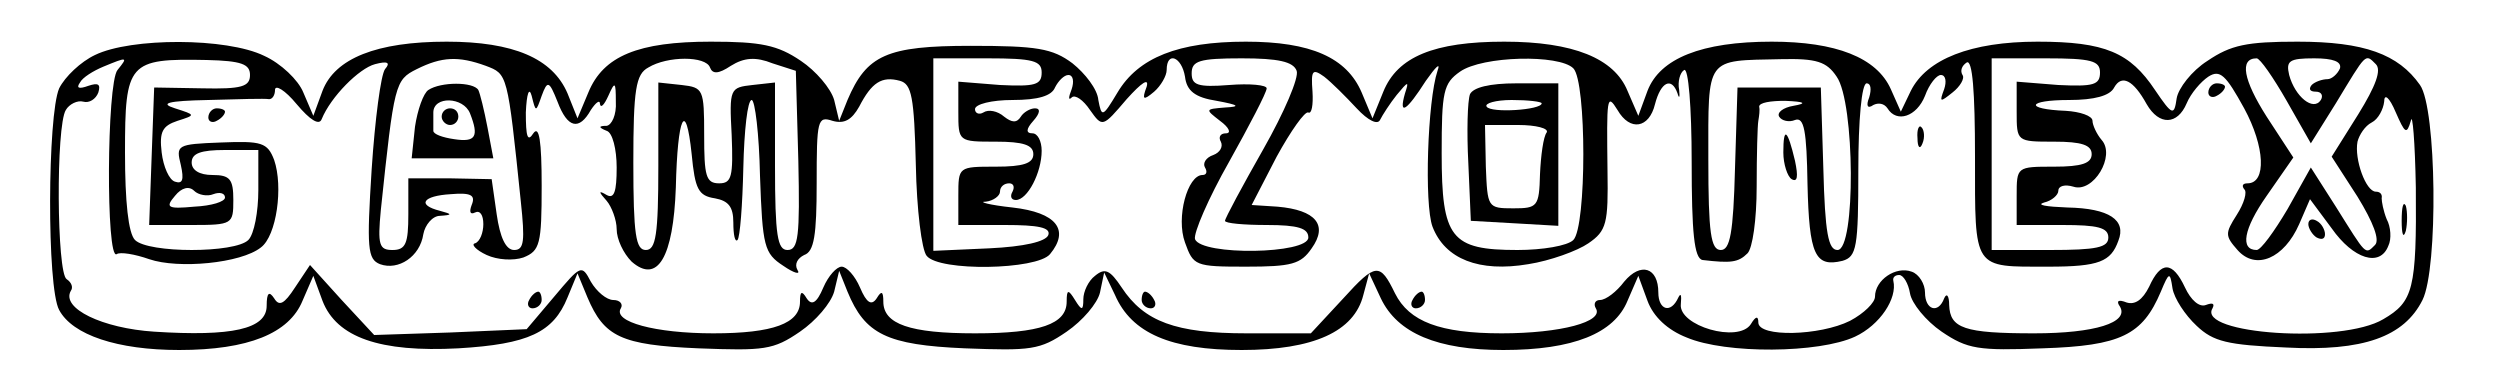
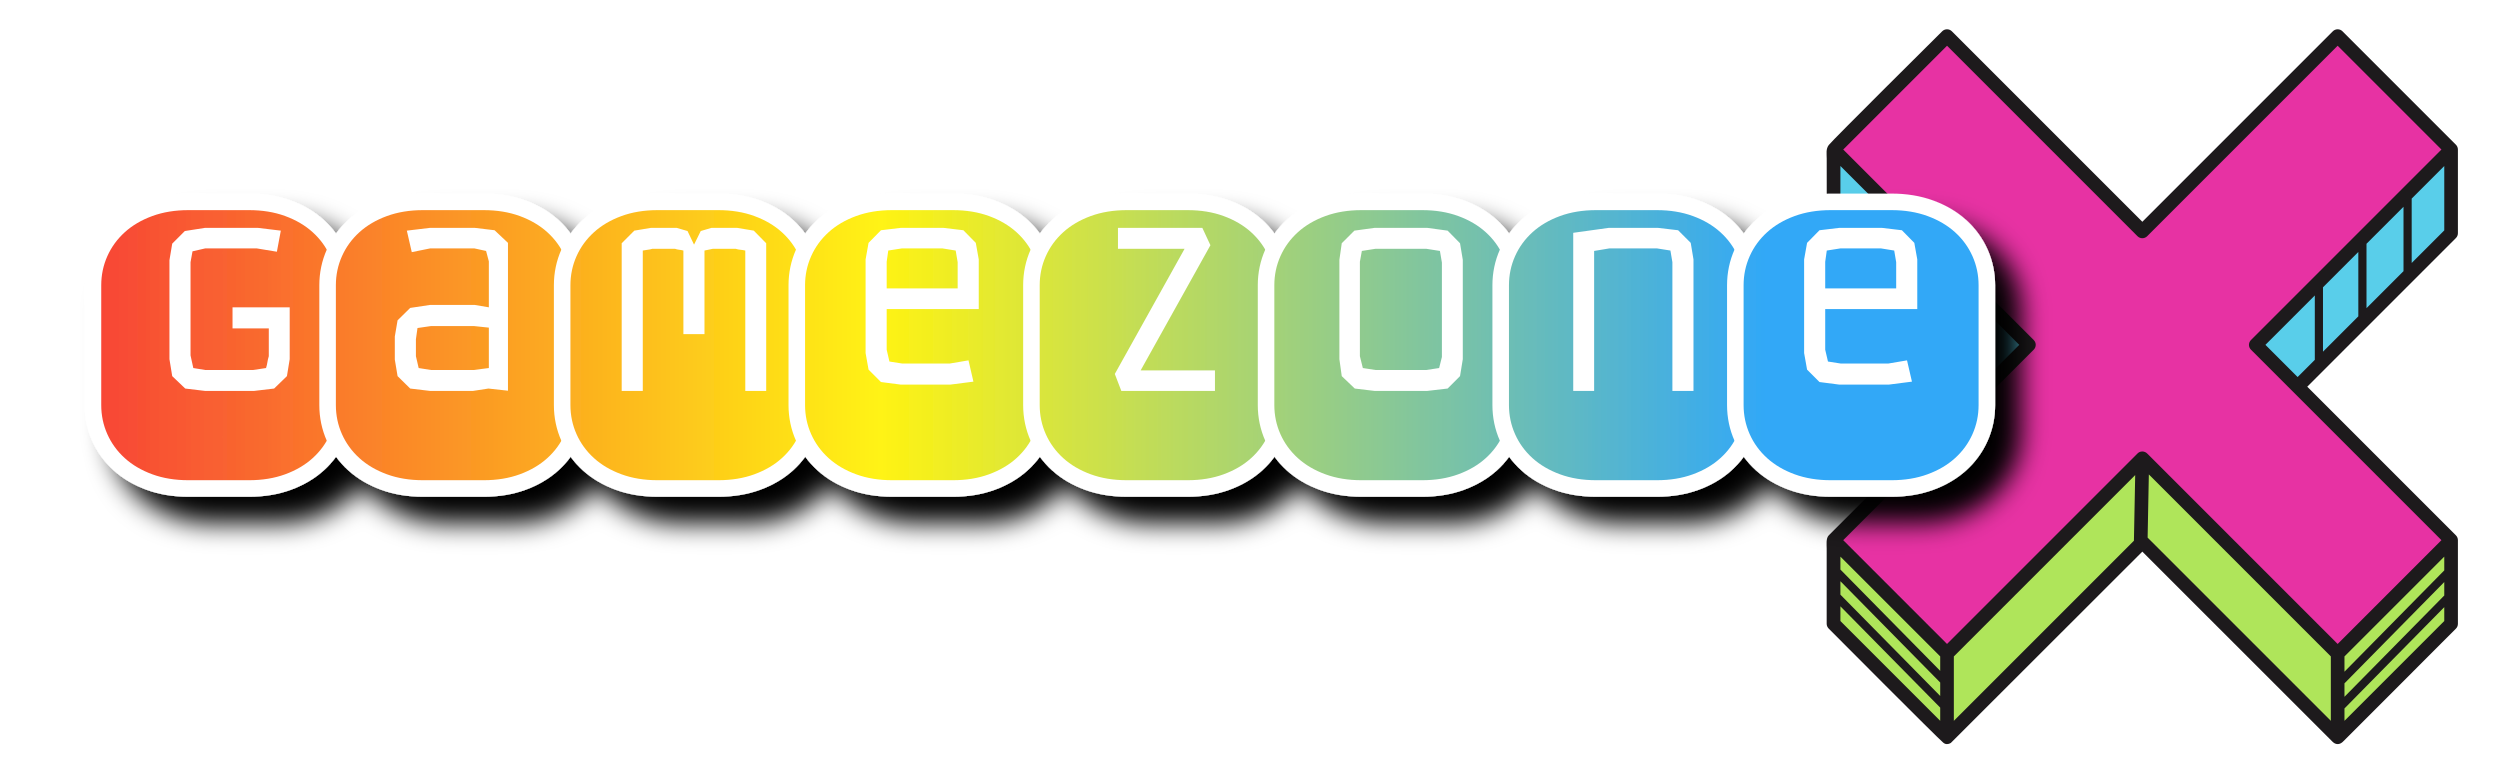
- <svg xmlns="http://www.w3.org/2000/svg" version="1.0" width="300pt" height="47pt" viewBox="0 0 300 47" preserveAspectRatio="xMidYMid meet">
-   <g transform="translate(0,47) scale(0.1,-0.1)" fill="#000000" stroke="none">
-     <path d="M114 404 c-17 -8 -36 -26 -43 -40 -14 -32 -15 -239 0 -266 16 -30 70 -48 144 -48 83 0 132 20 148 59 l13 30 11 -30 c17 -44 69 -62 163 -57 84 5 114 19 131 61 l12 29 12 -29 c20 -47 40 -57 133 -61 79 -3 90 -2 122 20 19 13 37 34 41 48 l6 25 10 -25 c21 -51 47 -64 141 -68 79 -3 90 -2 122 20 19 13 37 34 40 47 l5 24 13 -27 c20 -46 67 -66 152 -66 86 0 135 22 146 66 l7 26 14 -30 c20 -42 68 -62 147 -62 84 0 133 20 149 59 l13 30 11 -30 c7 -19 24 -35 47 -44 47 -20 159 -19 202 1 30 14 51 46 46 67 -1 4 2 7 7 7 5 0 11 -10 13 -22 2 -12 19 -33 38 -46 31 -21 44 -23 121 -20 94 3 120 16 142 68 10 24 11 24 14 4 2 -12 15 -32 29 -45 20 -19 37 -23 107 -26 93 -5 142 13 164 57 19 38 17 230 -3 258 -26 37 -67 52 -147 52 -61 0 -80 -4 -108 -23 -19 -12 -35 -33 -37 -45 -3 -21 -5 -21 -26 10 -30 45 -60 58 -141 58 -80 0 -133 -21 -152 -59 l-12 -25 -12 27 c-17 38 -66 57 -143 57 -84 0 -134 -20 -149 -59 l-11 -30 -13 30 c-16 39 -65 59 -148 59 -84 0 -128 -18 -145 -60 l-13 -32 -13 31 c-18 42 -61 61 -139 61 -81 0 -129 -19 -154 -61 -18 -30 -19 -30 -23 -9 -1 13 -16 32 -31 44 -24 18 -43 21 -122 21 -101 0 -125 -11 -148 -65 l-10 -25 -6 25 c-4 14 -22 35 -40 47 -28 19 -48 23 -108 23 -87 0 -129 -17 -147 -61 l-13 -31 -12 30 c-18 42 -65 62 -145 62 -84 0 -134 -20 -149 -59 l-11 -30 -12 28 c-6 15 -27 35 -47 44 -45 22 -160 22 -203 1z m27 -18 c-13 -16 -14 -229 -1 -221 4 3 22 0 39 -6 35 -12 110 -5 134 14 19 14 27 73 16 105 -8 21 -15 23 -64 21 -53 -2 -54 -3 -48 -27 4 -18 2 -23 -7 -20 -7 2 -14 18 -16 35 -3 25 1 32 19 38 22 7 22 7 -3 15 -19 6 -9 9 40 10 36 1 68 2 73 1 4 0 7 5 7 11 0 7 12 0 26 -17 16 -19 27 -26 30 -18 11 27 45 61 64 66 15 4 19 2 12 -6 -5 -7 -12 -60 -16 -120 -6 -95 -5 -108 10 -114 22 -8 48 9 52 36 2 11 11 22 20 22 15 1 15 2 0 6 -28 7 -21 18 13 20 24 2 30 -1 25 -13 -3 -8 -2 -12 4 -9 6 3 10 -3 10 -14 0 -10 -4 -21 -10 -23 -5 -1 1 -8 14 -14 13 -6 32 -7 44 -3 20 8 22 16 22 86 0 54 -3 73 -10 63 -7 -11 -9 -4 -9 25 1 23 4 31 7 20 5 -20 5 -20 12 0 7 19 9 18 19 -7 12 -32 26 -35 40 -10 6 9 11 13 11 7 1 -5 5 -1 10 10 8 18 9 17 9 -7 1 -16 -5 -28 -11 -29 -10 0 -10 -2 0 -6 7 -2 12 -22 12 -44 0 -29 -3 -38 -12 -33 -10 6 -10 4 0 -7 6 -7 12 -23 12 -34 0 -12 8 -29 18 -39 31 -27 50 5 53 89 2 86 12 107 19 40 4 -42 8 -50 28 -53 16 -3 22 -10 22 -29 0 -15 2 -24 5 -21 3 3 6 42 7 87 1 44 5 81 10 81 4 0 9 -41 10 -91 3 -85 5 -93 28 -108 13 -9 21 -11 17 -5 -4 7 0 14 8 18 12 4 15 24 15 86 0 76 1 81 19 75 14 -4 23 1 32 17 15 29 27 37 49 31 14 -4 17 -19 19 -101 1 -53 7 -102 13 -109 15 -19 132 -17 148 2 24 29 8 50 -45 56 -28 3 -42 7 -32 7 9 1 17 7 17 12 0 6 5 10 11 10 5 0 7 -4 4 -10 -3 -5 -2 -10 4 -10 14 0 31 33 31 59 0 12 -5 21 -11 21 -8 0 -8 5 1 15 8 9 9 15 2 15 -6 0 -14 -5 -17 -10 -5 -8 -11 -7 -20 0 -8 7 -19 9 -25 5 -5 -3 -10 -1 -10 4 0 6 20 11 45 11 31 0 47 5 51 15 4 8 11 15 16 15 6 0 7 -8 4 -17 -4 -10 -4 -14 0 -10 4 4 14 -3 22 -15 15 -21 15 -21 44 13 18 20 27 26 24 15 -6 -16 -4 -17 9 -6 8 7 15 19 15 26 0 23 18 16 22 -8 2 -17 12 -25 38 -29 27 -5 29 -7 10 -8 -24 -2 -24 -2 -6 -16 11 -8 14 -15 7 -15 -7 0 -9 -5 -6 -10 3 -6 -1 -13 -9 -16 -9 -3 -13 -10 -10 -15 3 -5 2 -9 -3 -9 -18 0 -32 -51 -21 -81 10 -28 12 -29 73 -29 55 0 66 3 79 22 20 28 5 46 -41 50 l-31 2 30 58 c17 31 34 55 38 53 4 -2 6 9 5 25 -2 26 0 28 14 18 9 -7 26 -24 39 -38 14 -15 25 -20 28 -14 3 6 12 20 20 30 14 17 15 17 10 2 -8 -28 2 -21 25 15 12 17 18 23 14 12 -12 -36 -16 -160 -6 -187 15 -39 56 -55 115 -45 26 4 59 16 72 25 22 15 24 24 23 87 -1 88 -1 94 12 73 15 -26 38 -22 45 7 7 27 20 33 27 13 2 -7 3 -5 2 4 -2 10 1 21 6 24 5 3 9 -44 9 -110 0 -85 3 -116 13 -118 34 -4 43 -3 54 8 6 6 11 40 11 80 0 38 1 74 2 79 1 6 2 13 1 17 0 5 14 7 31 7 24 -1 27 -3 10 -6 -12 -2 -20 -8 -17 -13 3 -5 12 -7 19 -4 11 4 14 -13 15 -77 2 -85 9 -100 42 -92 17 5 19 16 19 109 0 60 4 104 10 104 5 0 6 -7 3 -17 -4 -10 -2 -14 5 -9 6 3 13 2 17 -4 11 -18 35 -10 45 15 5 14 14 25 19 25 6 0 7 -8 4 -17 -6 -16 -5 -16 10 -4 9 7 15 17 12 21 -3 5 -1 11 5 15 7 4 10 -35 10 -113 0 -137 -3 -132 88 -132 61 0 75 6 84 31 10 25 -11 39 -61 40 -26 1 -38 3 -28 6 9 2 17 9 17 14 0 6 8 8 18 5 24 -8 51 37 34 56 -6 7 -11 18 -11 23 0 6 -15 11 -32 12 -50 2 -47 13 4 13 30 0 49 5 54 15 9 16 23 9 39 -20 15 -26 37 -25 48 1 5 12 17 26 26 32 14 9 21 2 43 -38 25 -46 27 -90 4 -90 -6 0 -7 -3 -4 -7 4 -3 0 -17 -9 -31 -14 -22 -14 -25 1 -42 22 -25 56 -10 74 31 l13 30 26 -35 c26 -37 58 -47 68 -21 4 8 3 23 -2 32 -4 10 -6 21 -6 25 1 5 -2 8 -7 8 -12 0 -26 39 -22 60 2 8 9 19 17 23 8 4 14 16 15 25 0 10 6 6 14 -13 11 -25 13 -27 18 -10 2 11 5 -25 6 -80 1 -122 -3 -137 -39 -158 -50 -30 -224 -18 -205 13 3 6 0 7 -8 4 -8 -3 -18 6 -25 21 -15 32 -29 32 -43 1 -8 -16 -17 -22 -27 -19 -10 4 -13 2 -8 -5 11 -19 -30 -32 -103 -32 -84 0 -101 6 -102 34 0 11 -3 15 -6 8 -7 -19 -23 -14 -23 7 0 10 -7 22 -16 25 -19 7 -44 -10 -44 -30 0 -7 -13 -20 -30 -29 -36 -18 -110 -20 -110 -2 0 8 -3 8 -9 -2 -15 -23 -87 -2 -84 24 1 11 0 14 -3 8 -9 -20 -24 -15 -24 6 0 30 -21 37 -41 13 -9 -12 -22 -22 -29 -22 -6 0 -8 -5 -5 -10 10 -16 -42 -30 -113 -30 -74 0 -111 14 -128 48 -18 37 -23 37 -62 -6 l-39 -42 -77 0 c-85 0 -123 14 -150 55 -14 21 -20 24 -32 14 -8 -6 -14 -19 -14 -28 0 -14 -2 -14 -10 -1 -8 13 -10 13 -10 -2 0 -27 -32 -38 -110 -38 -78 0 -110 11 -110 38 0 12 -2 14 -8 4 -6 -9 -12 -6 -20 13 -6 14 -16 25 -22 25 -6 0 -16 -11 -22 -25 -8 -19 -14 -22 -20 -13 -6 10 -8 8 -8 -4 0 -26 -32 -38 -104 -38 -70 0 -121 14 -111 30 3 5 -1 10 -9 10 -8 0 -20 10 -27 22 -11 21 -12 20 -44 -18 l-33 -39 -92 -4 -91 -3 -39 42 -38 42 -18 -27 c-13 -20 -19 -23 -25 -13 -6 9 -9 7 -9 -9 0 -28 -42 -37 -135 -31 -62 4 -112 28 -100 49 3 4 1 10 -5 14 -12 7 -13 184 -1 203 4 7 14 12 21 10 7 -2 15 3 18 11 3 10 0 12 -12 8 -11 -4 -15 -3 -10 4 3 6 16 14 28 19 29 12 30 12 17 -4z m159 -6 c0 -14 -10 -17 -57 -16 l-58 1 -3 -82 -3 -83 51 0 c49 0 50 1 50 30 0 25 -4 30 -25 30 -16 0 -25 6 -25 15 0 11 11 15 40 15 l40 0 0 -48 c0 -26 -5 -53 -12 -60 -16 -16 -120 -16 -136 0 -8 8 -12 46 -12 105 0 108 4 113 98 111 42 -1 52 -5 52 -18z m283 11 c26 -10 26 -8 42 -163 5 -47 4 -58 -8 -58 -10 0 -17 15 -21 43 l-6 42 -50 1 -50 0 0 -43 c0 -35 -3 -43 -19 -43 -16 0 -18 6 -14 48 16 152 17 156 43 169 30 15 50 16 83 4z m269 -2 c3 -8 10 -8 25 2 16 10 30 11 50 3 l28 -9 3 -108 c2 -91 0 -107 -13 -107 -12 0 -15 17 -15 101 l0 100 -27 -3 c-27 -3 -28 -4 -25 -60 2 -50 0 -58 -15 -58 -16 0 -18 9 -18 58 0 55 -1 57 -27 60 l-28 3 0 -100 c0 -83 -3 -101 -15 -101 -12 0 -15 18 -15 105 0 88 3 106 18 114 23 14 69 14 74 0z m398 -6 c0 -15 -8 -17 -50 -15 l-50 4 0 -36 c0 -36 0 -36 45 -36 33 0 45 -4 45 -15 0 -11 -12 -15 -45 -15 -45 0 -45 0 -45 -35 l0 -35 56 0 c40 0 55 -3 52 -12 -3 -8 -29 -14 -71 -16 l-67 -3 0 116 0 115 65 0 c55 0 65 -3 65 -17z m306 2 c3 -8 -15 -50 -40 -94 -25 -44 -46 -83 -46 -86 0 -3 23 -5 50 -5 38 0 50 -4 50 -15 0 -20 -128 -22 -136 -2 -2 7 16 49 41 93 24 43 45 83 45 88 0 4 -20 6 -45 4 -38 -3 -45 0 -45 14 0 15 9 18 60 18 44 0 62 -4 66 -15z m332 3 c16 -16 16 -190 0 -206 -7 -7 -37 -12 -67 -12 -80 0 -91 14 -91 116 0 74 2 84 22 98 27 19 119 21 136 4z m316 -10 c22 -31 23 -208 1 -208 -11 0 -15 20 -17 98 l-3 97 -50 0 -50 0 -3 -97 c-2 -78 -6 -98 -17 -98 -12 0 -15 20 -15 109 0 124 -4 118 87 120 43 1 55 -3 67 -21z m316 5 c0 -15 -8 -17 -50 -15 l-50 4 0 -36 c0 -36 0 -36 45 -36 33 0 45 -4 45 -15 0 -11 -12 -15 -45 -15 -45 0 -45 0 -45 -35 l0 -35 55 0 c42 0 55 -3 55 -15 0 -12 -14 -15 -70 -15 l-70 0 0 115 0 115 65 0 c55 0 65 -3 65 -17z m224 -34 l29 -51 30 48 c37 61 35 60 48 47 7 -7 0 -26 -21 -60 l-32 -51 31 -48 c19 -31 27 -52 21 -58 -12 -12 -10 -13 -47 46 l-30 47 -28 -50 c-16 -27 -32 -49 -37 -49 -20 0 -16 25 12 65 l32 46 -32 49 c-28 44 -33 70 -12 70 4 0 20 -23 36 -51z m64 39 c-3 -7 -10 -13 -15 -13 -6 0 -15 -3 -19 -7 -4 -5 -2 -8 5 -8 7 0 9 -5 6 -10 -9 -14 -31 4 -38 30 -4 17 0 20 30 20 23 0 33 -4 31 -12z m-2552 -151 c8 3 14 1 14 -4 0 -5 -16 -10 -37 -11 -32 -3 -35 -1 -23 13 8 10 17 12 23 6 5 -5 16 -7 23 -4z" />
-     <path d="M2650 359 c0 -5 5 -7 10 -4 6 3 10 8 10 11 0 2 -4 4 -10 4 -5 0 -10 -5 -10 -11z" />
-     <path d="M250 329 c0 -5 5 -7 10 -4 6 3 10 8 10 11 0 2 -4 4 -10 4 -5 0 -10 -5 -10 -11z" />
-     <path d="M2301 304 c0 -11 3 -14 6 -6 3 7 2 16 -1 19 -3 4 -6 -2 -5 -13z" />
-     <path d="M2140 287 c0 -14 5 -29 10 -32 7 -4 8 3 4 22 -9 38 -14 42 -14 10z" />
-     <path d="M2882 205 c0 -16 2 -22 5 -12 2 9 2 23 0 30 -3 6 -5 -1 -5 -18z" />
-     <path d="M2770 201 c0 -5 5 -13 10 -16 6 -3 10 -2 10 4 0 5 -4 13 -10 16 -5 3 -10 2 -10 -4z" />
-     <path d="M635 110 c-3 -5 -1 -10 4 -10 6 0 11 5 11 10 0 6 -2 10 -4 10 -3 0 -8 -4 -11 -10z" />
-     <path d="M1370 110 c0 -5 5 -10 11 -10 5 0 7 5 4 10 -3 6 -8 10 -11 10 -2 0 -4 -4 -4 -10z" />
-     <path d="M1695 110 c-3 -5 -1 -10 4 -10 6 0 11 5 11 10 0 6 -2 10 -4 10 -3 0 -8 -4 -11 -10z" />
-     <path d="M514 362 c-6 -4 -13 -24 -16 -44 l-4 -38 49 0 49 0 -7 37 c-4 21 -9 41 -11 45 -6 10 -45 10 -60 0z m50 -28 c11 -28 7 -35 -19 -31 -14 2 -25 6 -25 10 0 4 0 14 0 22 0 20 36 19 44 -1z" />
-     <path d="M530 330 c0 -5 5 -10 10 -10 6 0 10 5 10 10 0 6 -4 10 -10 10 -5 0 -10 -4 -10 -10z" />
-     <path d="M1764 357 c-3 -8 -4 -45 -2 -83 l3 -69 53 -3 52 -3 0 85 0 86 -50 0 c-33 0 -52 -5 -56 -13z m86 -11 c0 -8 -61 -12 -66 -4 -3 4 11 8 30 8 20 0 36 -2 36 -4z m6 -35 c-4 -5 -7 -28 -8 -50 -1 -39 -3 -41 -32 -41 -31 0 -31 1 -33 50 l-1 50 40 0 c21 0 37 -4 34 -9z" />
+ <svg xmlns="http://www.w3.org/2000/svg" viewBox="374.095 163.949 377.719 115.943">
+   <path style="fill: rgb(51, 51, 51); white-space: pre;" />
+   <g transform="matrix(0.18, 0, 0, 0.18, 697.7597, 222.3732)" id="9aUz2fL6BDZFsIoXl0xlj">
+     <g style="" vector-effect="non-scaling-stroke">
+       <g transform="matrix(1 0 0 1 1.63 -99.08)">
+         <path style="stroke: none; stroke-width: 1; stroke-dasharray: none; stroke-linecap: butt; stroke-dashoffset: 0; stroke-linejoin: miter; stroke-miterlimit: 4; fill: rgb(89,206,234); fill-rule: nonzero; opacity: 1;" vector-effect="non-scaling-stroke" transform=" translate(-301.63, -200.92)" d="M 560.076 101.287 L 558.672 171.523 L 430.982 300.557 L 395.307 264.882 L 546.707 113.48 L 560.076 101.287 z M 43.188 103.199 L 44.554 171.522 L 170.73 299.025 L 204.873 264.883 L 43.188 103.199 z" stroke-linecap="round" />
+       </g>
+       <g transform="matrix(1 0 0 1 0.09 177.19)">
+         <path style="stroke: none; stroke-width: 1; stroke-dasharray: none; stroke-linecap: butt; stroke-dashoffset: 0; stroke-linejoin: miter; stroke-miterlimit: 4; fill: rgb(175,229,90); fill-rule: nonzero; opacity: 1;" vector-effect="non-scaling-stroke" transform=" translate(-300.09, -477.19)" d="M 464.031 524.04 L 559.246 428.822 L 559.246 499.057 L 464.031 594.277 L 300.09 430.335 L 136.15 594.275 L 40.931 499.057 L 40.931 428.822 L 136.15 524.039 L 300.09 360.1 L 464.031 524.04 z" stroke-linecap="round" />
+       </g>
+       <g transform="matrix(1 0 0 1 0.09 -35.12)">
+         <path style="stroke: none; stroke-width: 1; stroke-dasharray: none; stroke-linecap: butt; stroke-dashoffset: 0; stroke-linejoin: miter; stroke-miterlimit: 4; fill: rgb(231,50,163); fill-rule: nonzero; opacity: 1;" vector-effect="non-scaling-stroke" transform=" translate(-300.09, -264.88)" d="M 559.246 428.822 L 395.307 264.882 L 559.246 100.94 L 464.031 5.723 L 300.09 169.665 L 136.146 5.723 L 40.932 100.942 L 204.873 264.883 L 40.932 428.822 L 136.15 524.039 L 300.09 360.1 L 464.031 524.04 z" stroke-linecap="round" />
+       </g>
+       <g transform="matrix(1 0 0 1 0 0)">
+         <path style="stroke: none; stroke-width: 1; stroke-dasharray: none; stroke-linecap: butt; stroke-dashoffset: 0; stroke-linejoin: miter; stroke-miterlimit: 4; fill: rgb(29,26,28); fill-rule: nonzero; opacity: 1;" vector-effect="non-scaling-stroke" transform=" translate(-300, -300)" d="M 563.293 175.224 C 564.367 174.151 564.969 172.695 564.969 171.178 L 564.969 100.94 C 564.969 99.432 564.358 97.957 563.289 96.89 L 468.078 1.676 C 467.004 0.603 465.549 0 464.031 0 C 462.513 0 461.058 0.603 459.984 1.676 L 300.09 161.571 L 140.193 1.676 C 139.121 0.603 137.666 0 136.146 0 C 134.628 0 133.173 0.603 132.101 1.676 C 128.945 4.832 40.037 92.997 36.902 97.134 C 34.316 100.548 35.166 104.429 35.158 108.54 C 35.148 114.076 35.209 168.317 35.209 171.178 C 35.209 172.696 35.813 174.151 36.887 175.225 L 161.662 300.001 C 161.662 300.001 37.262 424.4 36.9 424.762 C 34.379 427.284 35.15 432.721 35.129 435.916 C 35.09 441.438 35.129 496.155 35.129 499.058 C 35.129 500.576 35.813 502.032 36.887 503.104 C 40.033 506.252 128.379 595.068 132.907 598.721 C 133.942 599.556 134.764 599.998 136.151 599.998 C 137.243 599.998 138.346 599.667 139.262 599.074 C 139.28 599.063 139.295 599.054 139.313 599.043 C 139.637 598.828 300.09 438.429 300.09 438.429 C 300.09 438.429 347.381 485.717 354.426 492.764 C 362.065 500.403 457.623 595.95 459.674 597.953 C 460.887 599.139 462.256 599.986 463.992 599.996 C 464.004 599.996 464.017 600 464.031 600 C 464.045 600 464.058 599.996 464.072 599.996 C 467.269 599.978 469.148 597.197 471.252 595.206 C 473.635 592.95 543.963 522.431 551.752 514.628 C 555.469 510.903 563.17 503.227 563.293 503.104 C 564.367 502.032 564.969 500.576 564.969 499.058 L 564.969 428.823 C 564.969 427.305 564.358 425.833 563.279 424.763 L 438.518 299.999 L 563.293 175.224 z M 403.4 264.882 L 444.855 223.425 L 444.855 277.475 L 430.423 291.906 L 403.4 264.882 z M 519.307 148.974 L 519.307 203.025 L 488.247 234.086 L 488.247 180.035 L 519.307 148.974 z M 481.379 240.953 L 451.723 270.608 L 451.723 216.557 L 481.379 186.902 L 481.379 240.953 z M 526.174 196.157 L 526.174 142.106 L 553.524 114.756 L 553.524 168.808 L 526.174 196.157 z M 46.654 114.757 L 74.006 142.108 L 74.006 196.159 L 46.654 168.808 L 46.654 114.757 z M 148.455 216.559 L 148.455 270.61 L 118.801 240.955 L 118.801 186.904 L 148.455 216.559 z M 111.934 234.087 L 80.873 203.026 L 80.873 148.975 L 111.934 180.036 L 111.934 234.087 z M 155.322 277.477 L 155.322 223.426 L 196.779 264.884 L 169.754 291.909 L 155.322 277.477 z M 458.309 526.41 L 458.309 580.461 L 304.523 426.678 L 305.55 373.654 L 458.309 526.41 z M 553.523 475.259 L 469.754 560.298 L 469.754 549.013 L 553.523 463.974 L 553.523 475.259 z M 553.523 454.188 L 469.754 539.227 L 469.754 526.41 L 553.523 442.638 L 553.523 454.188 z M 293.025 429.308 L 141.873 580.459 L 141.873 526.408 L 294.092 374.19 L 293.025 429.308 z M 46.654 463.271 L 130.427 548.313 L 130.427 559.598 L 46.654 474.556 L 46.654 463.271 z M 130.428 538.526 L 46.655 453.484 L 46.655 442.636 L 130.428 526.408 L 130.428 538.526 z M 46.654 484.342 L 130.427 569.385 L 130.427 580.459 L 46.654 496.688 L 46.654 484.342 z M 469.754 580.461 L 469.754 570.084 L 553.523 485.045 L 553.523 496.688 L 469.754 580.461 z M 464.031 515.946 L 304.135 356.053 C 304.123 356.04 304.106 356.032 304.094 356.019 C 303.119 355.045 301.664 354.429 300.199 354.378 C 300.172 354.377 300.144 354.38 300.09 354.377 C 300.076 354.377 300.063 354.381 300.049 354.381 C 298.42 354.371 296.951 355.067 295.912 356.184 L 136.15 515.945 L 49.025 428.822 L 208.92 268.93 C 209.994 267.857 210.596 266.401 210.596 264.884 C 210.596 263.366 209.994 261.911 208.92 260.837 L 49.025 100.942 L 136.146 13.816 L 296.042 173.711 C 298.276 175.945 301.901 175.945 304.134 173.711 L 464.031 13.816 L 551.152 100.94 L 391.26 260.835 C 389.026 263.07 389.026 266.693 391.26 268.928 L 551.152 428.822 L 464.031 515.946 z" stroke-linecap="round" />
+       </g>
+     </g>
+   </g>
+   <g transform="matrix(1, 0, 0, 1, 531.2097, 217.8732)" style="filter: url(#SVGID_153);" id="cJSklGQ8R4Q-mKEuL7I8R">
+     <linearGradient id="SVGID_134" gradientUnits="userSpaceOnUse" gradientTransform="matrix(1 0 0 1 -158 -35)" x1="0" y1="52" x2="267.812" y2="52">
+       <stop offset="0" style="stop-color:#F72F3A;stop-opacity: 1" />
+       <stop offset="0.5" style="stop-color:#FFF312;stop-opacity: 1" />
+       <stop offset="1" style="stop-color:#31A8F7;stop-opacity: 1" />
+     </linearGradient>
+     <filter id="SVGID_153" y="-31%" height="162%" x="-23%" width="146%">
+       <feGaussianBlur in="SourceAlpha" stdDeviation="2" />
+       <feOffset dx="4" dy="4" result="oBlur" />
+       <feFlood flood-color="rgb(0,0,0)" flood-opacity="1" />
+       <feComposite in2="oBlur" operator="in" />
+       <feMerge>
+         <feMergeNode />
+         <feMergeNode in="SourceGraphic" />
+       </feMerge>
+     </filter>
+     <path d="M -126.093 -16.397 L -118.348 -16.397 L -115.281 -15.891 L -114.685 -19.078 L -118.14 -19.495 L -126.152 -19.495 L -129.19 -19.018 L -131.096 -17.112 L -131.513 -14.61 L -131.513 0.342 L -131.096 2.903 L -129.131 4.78 L -126.152 5.137 L -118.706 5.137 L -115.698 4.78 L -113.762 2.903 L -113.345 0.342 L -113.345 -7.492 L -121.982 -7.492 L -121.982 -4.305 L -116.502 -4.305 L -116.502 -0.105 Q -116.651 0.372 -116.71 0.789 Q -116.77 1.206 -116.919 1.682 L -118.885 1.98 L -126.093 1.98 L -127.909 1.682 L -128.326 -0.224 L -128.326 -14.312 L -128.029 -15.951 Z M -119.48 -22.176 Q -116.472 -22.176 -114.03 -21.282 Q -111.587 -20.389 -109.875 -18.84 Q -108.162 -17.291 -107.239 -15.221 Q -106.315 -13.151 -106.315 -10.828 L -106.315 7.282 Q -106.315 9.605 -107.239 11.675 Q -108.162 13.745 -109.875 15.294 Q -111.587 16.843 -114.03 17.736 Q -116.472 18.63 -119.48 18.63 L -128.654 18.63 Q -131.662 18.63 -134.105 17.736 Q -136.547 16.843 -138.26 15.294 Q -139.972 13.745 -140.896 11.675 Q -141.819 9.605 -141.819 7.282 L -141.819 -10.828 Q -141.819 -13.151 -140.896 -15.221 Q -139.972 -17.291 -138.26 -18.84 Q -136.547 -20.389 -134.105 -21.282 Q -131.662 -22.176 -128.654 -22.176 Z" style="fill: url(#SVGID_134); paint-order: stroke; stroke: rgb(255, 255, 255); stroke-linejoin: round; stroke-width: 5px; white-space: pre;" />
+     <path d="M -80.367 5.108 L -80.367 -1.683 L -80.367 -14.729 L -80.367 -17.231 L -82.392 -19.138 L -85.371 -19.495 L -92.162 -19.495 L -95.646 -19.078 L -94.902 -15.831 L -92.102 -16.397 L -85.46 -16.397 L -83.673 -16.01 L -83.256 -14.432 L -83.256 -7.492 L -85.371 -7.849 L -92.162 -7.849 L -95.14 -7.402 L -97.046 -5.526 L -97.463 -3.083 L -97.463 0.401 L -97.046 2.903 L -95.14 4.78 L -92.162 5.137 L -85.639 5.137 L -83.315 4.78 Z M -83.256 1.682 L -85.579 1.98 L -91.983 1.98 L -93.859 1.682 L -94.276 -0.105 L -94.276 -2.666 L -94.038 -4.364 L -91.983 -4.662 L -85.52 -4.662 L -83.256 -4.424 L -83.256 0.074 Z M -84.03 -22.176 Q -81.022 -22.176 -78.58 -21.282 Q -76.137 -20.389 -74.425 -18.84 Q -72.712 -17.291 -71.789 -15.221 Q -70.865 -13.151 -70.865 -10.828 L -70.865 7.282 Q -70.865 9.605 -71.789 11.675 Q -72.712 13.745 -74.425 15.294 Q -76.137 16.843 -78.58 17.736 Q -81.022 18.63 -84.03 18.63 L -93.204 18.63 Q -96.212 18.63 -98.655 17.736 Q -101.097 16.843 -102.81 15.294 Q -104.522 13.745 -105.446 11.675 Q -106.369 9.605 -106.369 7.282 L -106.369 -10.828 Q -106.369 -13.151 -105.446 -15.221 Q -104.522 -17.291 -102.81 -18.84 Q -101.097 -20.389 -98.655 -21.282 Q -96.212 -22.176 -93.204 -22.176 Z" style="fill: url(#SVGID_134); paint-order: stroke; stroke: rgb(255, 255, 255); stroke-linejoin: round; stroke-width: 5px; white-space: pre;" />
+     <path d="M -48.59 -22.176 Q -45.582 -22.176 -43.14 -21.282 Q -40.697 -20.389 -38.985 -18.84 Q -37.272 -17.291 -36.349 -15.221 Q -35.425 -13.151 -35.425 -10.828 L -35.425 7.282 Q -35.425 9.605 -36.349 11.675 Q -37.272 13.745 -38.985 15.294 Q -40.697 16.843 -43.14 17.736 Q -45.582 18.63 -48.59 18.63 L -57.764 18.63 Q -60.772 18.63 -63.215 17.736 Q -65.657 16.843 -67.37 15.294 Q -69.082 13.745 -70.006 11.675 Q -70.929 9.605 -70.929 7.282 L -70.929 -10.828 Q -70.929 -13.151 -70.006 -15.221 Q -69.082 -17.291 -67.37 -18.84 Q -65.657 -20.389 -63.215 -21.282 Q -60.772 -22.176 -57.764 -22.176 Z M -53.237 -19.018 L -54.875 -19.495 L -58.777 -19.495 L -61.279 -19.078 L -63.185 -17.172 L -63.185 5.137 L -59.998 5.137 L -59.998 -16.07 Q -59.581 -16.159 -59.253 -16.189 Q -58.926 -16.219 -58.539 -16.338 L -55.143 -16.338 Q -54.815 -16.219 -54.503 -16.189 Q -54.19 -16.159 -53.862 -16.07 L -53.862 -3.441 L -50.675 -3.441 L -50.675 -16.07 L -49.394 -16.338 L -45.969 -16.338 Q -45.612 -16.219 -45.254 -16.189 Q -44.897 -16.159 -44.51 -16.07 L -44.51 5.137 L -41.352 5.137 L -41.352 -17.172 L -43.229 -19.078 L -45.731 -19.495 L -49.633 -19.495 L -51.241 -19.018 L -52.254 -16.963 Z" style="fill: url(#SVGID_134); paint-order: stroke; stroke: rgb(255, 255, 255); stroke-linejoin: round; stroke-width: 5px; white-space: pre;" />
+     <path d="M -13.14 -22.176 Q -10.132 -22.176 -7.69 -21.282 Q -5.247 -20.389 -3.535 -18.84 Q -1.822 -17.291 -0.899 -15.221 Q 0.025 -13.151 0.025 -10.828 L 0.025 7.282 Q 0.025 9.605 -0.899 11.675 Q -1.822 13.745 -3.535 15.294 Q -5.247 16.843 -7.69 17.736 Q -10.132 18.63 -13.14 18.63 L -22.314 18.63 Q -25.322 18.63 -27.765 17.736 Q -30.207 16.843 -31.92 15.294 Q -33.632 13.745 -34.556 11.675 Q -35.479 9.605 -35.479 7.282 L -35.479 -10.828 Q -35.479 -13.151 -34.556 -15.221 Q -33.632 -17.291 -31.92 -18.84 Q -30.207 -20.389 -27.765 -21.282 Q -25.322 -22.176 -22.314 -22.176 Z M -9.238 -14.729 L -9.685 -17.231 L -11.562 -19.138 L -14.57 -19.495 L -21.033 -19.495 L -24.012 -19.138 L -25.888 -17.231 L -26.335 -14.729 L -26.335 -0.581 L -25.888 1.921 L -24.012 3.797 L -21.033 4.184 L -13.527 4.184 L -10.043 3.737 L -10.787 0.521 L -13.587 0.997 L -20.825 0.997 L -22.731 0.699 L -23.148 -1.088 L -23.148 -7.224 L -9.238 -7.224 Z M -23.148 -10.351 L -23.148 -14.372 L -22.91 -16.07 L -20.825 -16.397 L -14.749 -16.397 L -12.723 -16.07 L -12.425 -14.312 L -12.425 -10.351 Z" style="fill: url(#SVGID_134); paint-order: stroke; stroke: rgb(255, 255, 255); stroke-linejoin: round; stroke-width: 5px; white-space: pre;" />
+     <path d="M 26.45 2.04 L 15.221 2.04 L 25.765 -16.874 L 24.544 -19.495 L 11.796 -19.495 L 11.796 -16.338 L 21.863 -16.338 L 11.319 2.576 L 12.302 5.137 L 26.45 5.137 Z M 22.31 -22.176 Q 25.318 -22.176 27.76 -21.282 Q 30.203 -20.389 31.915 -18.84 Q 33.628 -17.291 34.551 -15.221 Q 35.475 -13.151 35.475 -10.828 L 35.475 7.282 Q 35.475 9.605 34.551 11.675 Q 33.628 13.745 31.915 15.294 Q 30.203 16.843 27.76 17.736 Q 25.318 18.63 22.31 18.63 L 13.136 18.63 Q 10.128 18.63 7.685 17.736 Q 5.243 16.843 3.53 15.294 Q 1.818 13.745 0.894 11.675 Q -0.029 9.605 -0.029 7.282 L -0.029 -10.828 Q -0.029 -13.151 0.894 -15.221 Q 1.818 -17.291 3.53 -18.84 Q 5.243 -20.389 7.685 -21.282 Q 10.128 -22.176 13.136 -22.176 Z" style="fill: url(#SVGID_134); paint-order: stroke; stroke: rgb(255, 255, 255); stroke-linejoin: round; stroke-width: 5px; white-space: pre;" />
+     <path d="M 57.76 -22.176 Q 60.768 -22.176 63.21 -21.282 Q 65.653 -20.389 67.365 -18.84 Q 69.078 -17.291 70.001 -15.221 Q 70.925 -13.151 70.925 -10.828 L 70.925 7.282 Q 70.925 9.605 70.001 11.675 Q 69.078 13.745 67.365 15.294 Q 65.653 16.843 63.21 17.736 Q 60.768 18.63 57.76 18.63 L 48.586 18.63 Q 45.578 18.63 43.135 17.736 Q 40.693 16.843 38.98 15.294 Q 37.268 13.745 36.344 11.675 Q 35.421 9.605 35.421 7.282 L 35.421 -10.828 Q 35.421 -13.151 36.344 -15.221 Q 37.268 -17.291 38.98 -18.84 Q 40.693 -20.389 43.135 -21.282 Q 45.578 -22.176 48.586 -22.176 Z M 63.895 -14.67 L 63.478 -17.172 L 61.602 -19.078 L 58.534 -19.495 L 50.552 -19.495 L 47.514 -19.078 L 45.607 -17.172 L 45.25 -14.67 L 45.25 0.342 L 45.607 2.903 L 47.573 4.78 L 50.552 5.137 L 58.534 5.137 L 61.602 4.78 L 63.478 2.903 L 63.895 0.342 Z M 60.321 1.682 L 58.355 1.98 L 50.73 1.98 L 48.794 1.682 L 48.348 -0.105 L 48.348 -14.372 L 48.645 -16.01 L 50.73 -16.338 L 58.355 -16.338 L 60.44 -16.01 L 60.738 -14.253 L 60.738 0.014 Z" style="fill: url(#SVGID_134); paint-order: stroke; stroke: rgb(255, 255, 255); stroke-linejoin: round; stroke-width: 5px; white-space: pre;" />
+     <path d="M 98.75 -14.729 L 98.333 -17.231 L 96.427 -19.138 L 93.388 -19.495 L 85.942 -19.495 L 80.581 -18.75 L 80.581 5.137 L 83.738 5.137 L 83.738 -16.01 L 86.061 -16.397 L 93.21 -16.397 L 95.265 -16.07 L 95.563 -14.312 L 95.563 5.137 L 98.75 5.137 Z M 93.21 -22.176 Q 96.218 -22.176 98.66 -21.282 Q 101.103 -20.389 102.815 -18.84 Q 104.528 -17.291 105.451 -15.221 Q 106.375 -13.151 106.375 -10.828 L 106.375 7.282 Q 106.375 9.605 105.451 11.675 Q 104.528 13.745 102.815 15.294 Q 101.103 16.843 98.66 17.736 Q 96.218 18.63 93.21 18.63 L 84.036 18.63 Q 81.028 18.63 78.585 17.736 Q 76.143 16.843 74.43 15.294 Q 72.718 13.745 71.794 11.675 Q 70.871 9.605 70.871 7.282 L 70.871 -10.828 Q 70.871 -13.151 71.794 -15.221 Q 72.718 -17.291 74.43 -18.84 Q 76.143 -20.389 78.585 -21.282 Q 81.028 -22.176 84.036 -22.176 Z" style="fill: url(#SVGID_134); paint-order: stroke; stroke: rgb(255, 255, 255); stroke-linejoin: round; stroke-width: 5px; white-space: pre;" />
+     <path d="M 128.66 -22.176 Q 131.668 -22.176 134.11 -21.282 Q 136.553 -20.389 138.265 -18.84 Q 139.978 -17.291 140.901 -15.221 Q 141.825 -13.151 141.825 -10.828 L 141.825 7.282 Q 141.825 9.605 140.901 11.675 Q 139.978 13.745 138.265 15.294 Q 136.553 16.843 134.11 17.736 Q 131.668 18.63 128.66 18.63 L 119.486 18.63 Q 116.478 18.63 114.035 17.736 Q 111.593 16.843 109.88 15.294 Q 108.168 13.745 107.244 11.675 Q 106.321 9.605 106.321 7.282 L 106.321 -10.828 Q 106.321 -13.151 107.244 -15.221 Q 108.168 -17.291 109.88 -18.84 Q 111.593 -20.389 114.035 -21.282 Q 116.478 -22.176 119.486 -22.176 Z M 132.562 -14.729 L 132.115 -17.231 L 130.238 -19.138 L 127.23 -19.495 L 120.767 -19.495 L 117.788 -19.138 L 115.912 -17.231 L 115.465 -14.729 L 115.465 -0.581 L 115.912 1.921 L 117.788 3.797 L 120.767 4.184 L 128.273 4.184 L 131.757 3.737 L 131.013 0.521 L 128.213 0.997 L 120.975 0.997 L 119.069 0.699 L 118.652 -1.088 L 118.652 -7.224 L 132.562 -7.224 Z M 118.652 -10.351 L 118.652 -14.372 L 118.89 -16.07 L 120.975 -16.397 L 127.051 -16.397 L 129.077 -16.07 L 129.375 -14.312 L 129.375 -10.351 Z" style="fill: url(#SVGID_134); paint-order: stroke; stroke: rgb(255, 255, 255); stroke-linejoin: round; stroke-width: 5px; white-space: pre;" />
  </g>
</svg>
